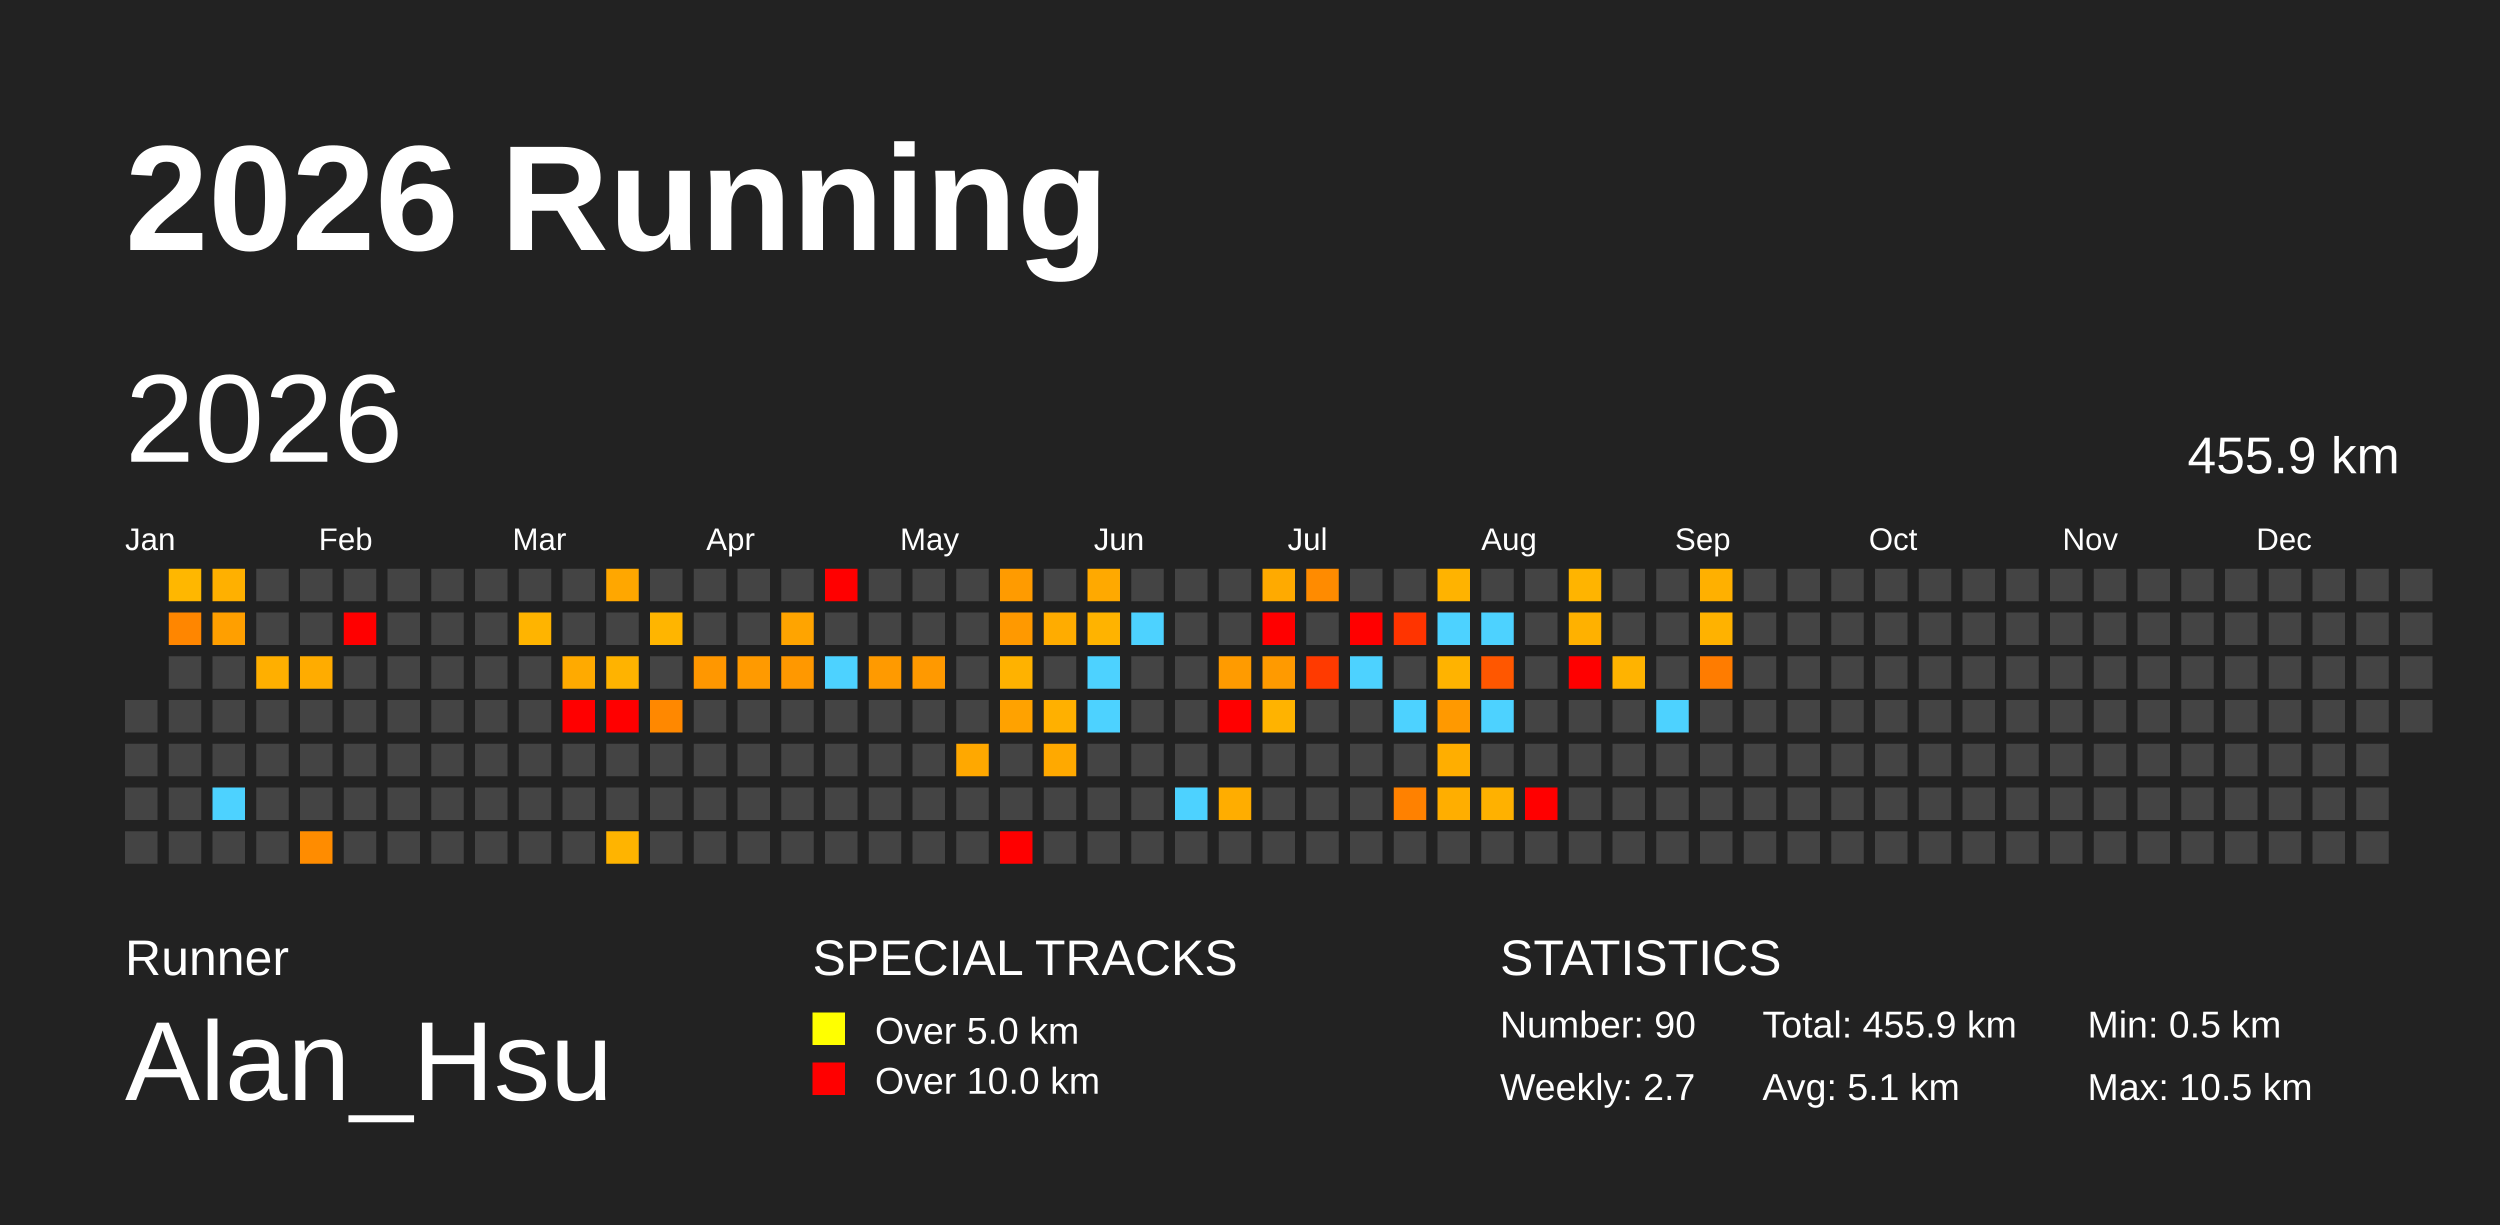
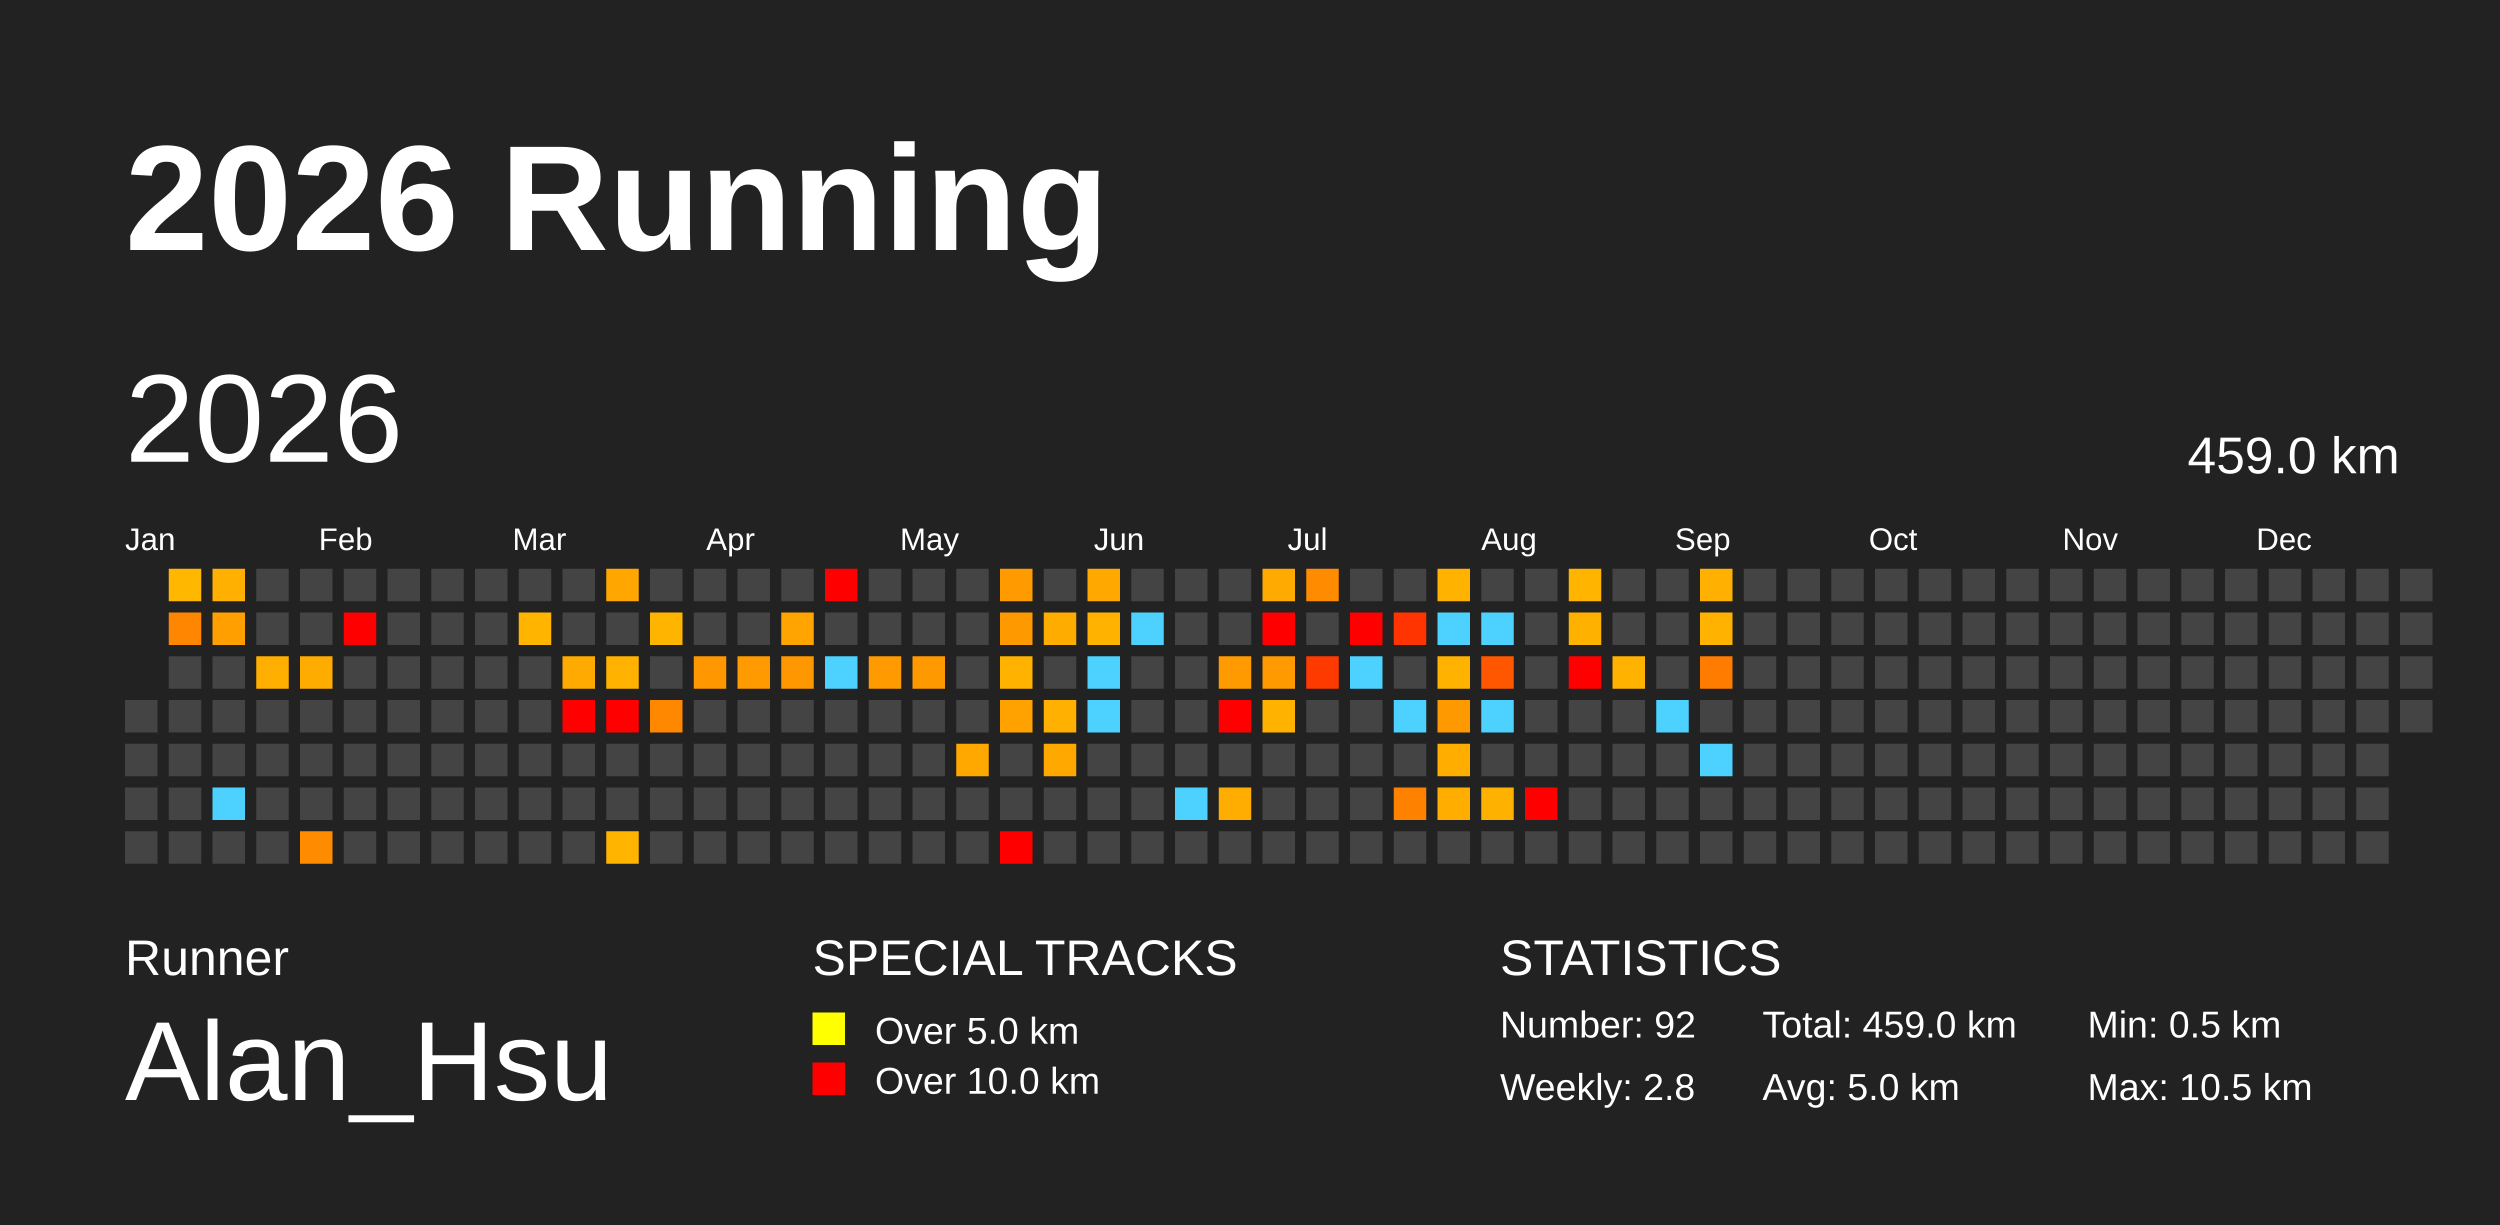
<svg xmlns="http://www.w3.org/2000/svg" baseProfile="full" height="98mm" version="1.1" viewBox="0,0,200,98" width="200mm">
  <defs />
  <rect fill="#222222" height="98" width="200" x="0" y="0" />
  <text fill="#FFFFFF" style="font-size:12px; font-family:Arial; font-weight:bold;" x="10" y="20">2026 Running</text>
  <text fill="#FFFFFF" style="font-size:4px; font-family:Arial" x="10" y="78">Runner</text>
  <text fill="#FFFFFF" style="font-size:9px; font-family:Arial" x="10" y="88">Alan_Hsu</text>
  <text fill="#FFFFFF" style="font-size:4px; font-family:Arial" x="65" y="78">SPECIAL TRACKS</text>
  <rect fill="yellow" height="2.6" width="2.6" x="65" y="81" />
  <text fill="#FFFFFF" style="font-size:3px; font-family:Arial" x="70" y="83.5">Over 5.0 km</text>
  <rect fill="red" height="2.6" width="2.6" x="65" y="85" />
  <text fill="#FFFFFF" style="font-size:3px; font-family:Arial" x="70" y="87.5">Over 10.0 km</text>
  <text fill="#FFFFFF" style="font-size:4px; font-family:Arial" x="120" y="78">STATISTICS</text>
-   <text fill="#FFFFFF" style="font-size:3px; font-family:Arial" x="120" y="83">Number: 90</text>
-   <text fill="#FFFFFF" style="font-size:3px; font-family:Arial" x="120" y="88">Weekly: 2.7</text>
-   <text fill="#FFFFFF" style="font-size:3px; font-family:Arial" x="141" y="83">Total: 455.9 km</text>
-   <text fill="#FFFFFF" style="font-size:3px; font-family:Arial" x="141" y="88">Avg: 5.1 km</text>
+   <text fill="#FFFFFF" style="font-size:3px; font-family:Arial" x="120" y="83">Number: 92</text>
+   <text fill="#FFFFFF" style="font-size:3px; font-family:Arial" x="120" y="88">Weekly: 2.8</text>
+   <text fill="#FFFFFF" style="font-size:3px; font-family:Arial" x="141" y="83">Total: 459.0 km</text>
+   <text fill="#FFFFFF" style="font-size:3px; font-family:Arial" x="141" y="88">Avg: 5.0 km</text>
  <text fill="#FFFFFF" style="font-size:3px; font-family:Arial" x="167" y="83">Min: 0.5 km</text>
  <text fill="#FFFFFF" style="font-size:3px; font-family:Arial" x="167" y="88">Max: 10.5 km</text>
  <text dominant-baseline="hanging" fill="#FFFFFF" style="font-size:10.0px; font-family:Arial;" x="10" y="30">2026</text>
-   <text dominant-baseline="hanging" fill="#FFFFFF" style="font-size:4.125px; font-family:Arial;" x="175" y="35">455.9 km</text>
+   <text dominant-baseline="hanging" fill="#FFFFFF" style="font-size:4.125px; font-family:Arial;" x="175" y="35">459.0 km</text>
  <text fill="#FFFFFF" style="font-size:2.5px; font-family:Arial" x="10.0" y="44">Jan</text>
  <text fill="#FFFFFF" style="font-size:2.5px; font-family:Arial" x="25.5" y="44">Feb</text>
  <text fill="#FFFFFF" style="font-size:2.5px; font-family:Arial" x="41.0" y="44">Mar</text>
  <text fill="#FFFFFF" style="font-size:2.5px; font-family:Arial" x="56.5" y="44">Apr</text>
  <text fill="#FFFFFF" style="font-size:2.5px; font-family:Arial" x="72.0" y="44">May</text>
  <text fill="#FFFFFF" style="font-size:2.5px; font-family:Arial" x="87.5" y="44">Jun</text>
  <text fill="#FFFFFF" style="font-size:2.5px; font-family:Arial" x="103.0" y="44">Jul</text>
  <text fill="#FFFFFF" style="font-size:2.5px; font-family:Arial" x="118.5" y="44">Aug</text>
  <text fill="#FFFFFF" style="font-size:2.5px; font-family:Arial" x="134.0" y="44">Sep</text>
  <text fill="#FFFFFF" style="font-size:2.5px; font-family:Arial" x="149.5" y="44">Oct</text>
  <text fill="#FFFFFF" style="font-size:2.5px; font-family:Arial" x="165.0" y="44">Nov</text>
  <text fill="#FFFFFF" style="font-size:2.5px; font-family:Arial" x="180.5" y="44">Dec</text>
  <rect fill="#444444" height="2.6" width="2.6" x="10.0" y="56.0" />
  <rect fill="#444444" height="2.6" width="2.6" x="10.0" y="59.5" />
  <rect fill="#444444" height="2.6" width="2.6" x="10.0" y="63.0" />
  <rect fill="#444444" height="2.6" width="2.6" x="10.0" y="66.5" />
  <rect fill="#ffb700" height="2.6" width="2.6" x="13.5" y="45.5" />
  <rect fill="#ff8600" height="2.6" width="2.6" x="13.5" y="49.0" />
  <rect fill="#444444" height="2.6" width="2.6" x="13.5" y="52.5" />
  <rect fill="#444444" height="2.6" width="2.6" x="13.5" y="56.0" />
  <rect fill="#444444" height="2.6" width="2.6" x="13.5" y="59.5" />
  <rect fill="#444444" height="2.6" width="2.6" x="13.5" y="63.0" />
  <rect fill="#444444" height="2.6" width="2.6" x="13.5" y="66.5" />
  <rect fill="#ffb000" height="2.6" width="2.6" x="17.0" y="45.5" />
  <rect fill="#ff9f00" height="2.6" width="2.6" x="17.0" y="49.0" />
  <rect fill="#444444" height="2.6" width="2.6" x="17.0" y="52.5" />
  <rect fill="#444444" height="2.6" width="2.6" x="17.0" y="56.0" />
  <rect fill="#444444" height="2.6" width="2.6" x="17.0" y="59.5" />
  <rect fill="#4dd2ff" height="2.6" width="2.6" x="17.0" y="63.0" />
  <rect fill="#444444" height="2.6" width="2.6" x="17.0" y="66.5" />
  <rect fill="#444444" height="2.6" width="2.6" x="20.5" y="45.5" />
  <rect fill="#444444" height="2.6" width="2.6" x="20.5" y="49.0" />
  <rect fill="#ffaf00" height="2.6" width="2.6" x="20.5" y="52.5" />
  <rect fill="#444444" height="2.6" width="2.6" x="20.5" y="56.0" />
  <rect fill="#444444" height="2.6" width="2.6" x="20.5" y="59.5" />
  <rect fill="#444444" height="2.6" width="2.6" x="20.5" y="63.0" />
  <rect fill="#444444" height="2.6" width="2.6" x="20.5" y="66.5" />
  <rect fill="#444444" height="2.6" width="2.6" x="24.0" y="45.5" />
  <rect fill="#444444" height="2.6" width="2.6" x="24.0" y="49.0" />
  <rect fill="#ffac00" height="2.6" width="2.6" x="24.0" y="52.5" />
  <rect fill="#444444" height="2.6" width="2.6" x="24.0" y="56.0" />
  <rect fill="#444444" height="2.6" width="2.6" x="24.0" y="59.5" />
  <rect fill="#444444" height="2.6" width="2.6" x="24.0" y="63.0" />
  <rect fill="#ff8c00" height="2.6" width="2.6" x="24.0" y="66.5" />
  <rect fill="#444444" height="2.6" width="2.6" x="27.5" y="45.5" />
  <rect fill="red" height="2.6" width="2.6" x="27.5" y="49.0" />
  <rect fill="#444444" height="2.6" width="2.6" x="27.5" y="52.5" />
  <rect fill="#444444" height="2.6" width="2.6" x="27.5" y="56.0" />
  <rect fill="#444444" height="2.6" width="2.6" x="27.5" y="59.5" />
  <rect fill="#444444" height="2.6" width="2.6" x="27.5" y="63.0" />
  <rect fill="#444444" height="2.6" width="2.6" x="27.5" y="66.5" />
  <rect fill="#444444" height="2.6" width="2.6" x="31.0" y="45.5" />
  <rect fill="#444444" height="2.6" width="2.6" x="31.0" y="49.0" />
  <rect fill="#444444" height="2.6" width="2.6" x="31.0" y="52.5" />
  <rect fill="#444444" height="2.6" width="2.6" x="31.0" y="56.0" />
  <rect fill="#444444" height="2.6" width="2.6" x="31.0" y="59.5" />
  <rect fill="#444444" height="2.6" width="2.6" x="31.0" y="63.0" />
  <rect fill="#444444" height="2.6" width="2.6" x="31.0" y="66.5" />
  <rect fill="#444444" height="2.6" width="2.6" x="34.5" y="45.5" />
  <rect fill="#444444" height="2.6" width="2.6" x="34.5" y="49.0" />
  <rect fill="#444444" height="2.6" width="2.6" x="34.5" y="52.5" />
  <rect fill="#444444" height="2.6" width="2.6" x="34.5" y="56.0" />
  <rect fill="#444444" height="2.6" width="2.6" x="34.5" y="59.5" />
  <rect fill="#444444" height="2.6" width="2.6" x="34.5" y="63.0" />
  <rect fill="#444444" height="2.6" width="2.6" x="34.5" y="66.5" />
  <rect fill="#444444" height="2.6" width="2.6" x="38.0" y="45.5" />
  <rect fill="#444444" height="2.6" width="2.6" x="38.0" y="49.0" />
  <rect fill="#444444" height="2.6" width="2.6" x="38.0" y="52.5" />
  <rect fill="#444444" height="2.6" width="2.6" x="38.0" y="56.0" />
  <rect fill="#444444" height="2.6" width="2.6" x="38.0" y="59.5" />
  <rect fill="#444444" height="2.6" width="2.6" x="38.0" y="63.0" />
  <rect fill="#444444" height="2.6" width="2.6" x="38.0" y="66.5" />
  <rect fill="#444444" height="2.6" width="2.6" x="41.5" y="45.5" />
  <rect fill="#ffb400" height="2.6" width="2.6" x="41.5" y="49.0" />
  <rect fill="#444444" height="2.6" width="2.6" x="41.5" y="52.5" />
  <rect fill="#444444" height="2.6" width="2.6" x="41.5" y="56.0" />
  <rect fill="#444444" height="2.6" width="2.6" x="41.5" y="59.5" />
  <rect fill="#444444" height="2.6" width="2.6" x="41.5" y="63.0" />
  <rect fill="#444444" height="2.6" width="2.6" x="41.5" y="66.5" />
  <rect fill="#444444" height="2.6" width="2.6" x="45.0" y="45.5" />
  <rect fill="#444444" height="2.6" width="2.6" x="45.0" y="49.0" />
  <rect fill="#ffaa00" height="2.6" width="2.6" x="45.0" y="52.5" />
  <rect fill="red" height="2.6" width="2.6" x="45.0" y="56.0" />
  <rect fill="#444444" height="2.6" width="2.6" x="45.0" y="59.5" />
  <rect fill="#444444" height="2.6" width="2.6" x="45.0" y="63.0" />
  <rect fill="#444444" height="2.6" width="2.6" x="45.0" y="66.5" />
  <rect fill="#ffa700" height="2.6" width="2.6" x="48.5" y="45.5" />
  <rect fill="#444444" height="2.6" width="2.6" x="48.5" y="49.0" />
  <rect fill="#ffb300" height="2.6" width="2.6" x="48.5" y="52.5" />
  <rect fill="red" height="2.6" width="2.6" x="48.5" y="56.0" />
  <rect fill="#444444" height="2.6" width="2.6" x="48.5" y="59.5" />
  <rect fill="#444444" height="2.6" width="2.6" x="48.5" y="63.0" />
  <rect fill="#ffb400" height="2.6" width="2.6" x="48.5" y="66.5" />
  <rect fill="#444444" height="2.6" width="2.6" x="52.0" y="45.5" />
  <rect fill="#ffb500" height="2.6" width="2.6" x="52.0" y="49.0" />
  <rect fill="#444444" height="2.6" width="2.6" x="52.0" y="52.5" />
  <rect fill="#ff8800" height="2.6" width="2.6" x="52.0" y="56.0" />
  <rect fill="#444444" height="2.6" width="2.6" x="52.0" y="59.5" />
  <rect fill="#444444" height="2.6" width="2.6" x="52.0" y="63.0" />
  <rect fill="#444444" height="2.6" width="2.6" x="52.0" y="66.5" />
  <rect fill="#444444" height="2.6" width="2.6" x="55.5" y="45.5" />
  <rect fill="#444444" height="2.6" width="2.6" x="55.5" y="49.0" />
  <rect fill="#ff9700" height="2.6" width="2.6" x="55.5" y="52.5" />
  <rect fill="#444444" height="2.6" width="2.6" x="55.5" y="56.0" />
  <rect fill="#444444" height="2.6" width="2.6" x="55.5" y="59.5" />
  <rect fill="#444444" height="2.6" width="2.6" x="55.5" y="63.0" />
  <rect fill="#444444" height="2.6" width="2.6" x="55.5" y="66.5" />
  <rect fill="#444444" height="2.6" width="2.6" x="59.0" y="45.5" />
  <rect fill="#444444" height="2.6" width="2.6" x="59.0" y="49.0" />
  <rect fill="#ff9a00" height="2.6" width="2.6" x="59.0" y="52.5" />
  <rect fill="#444444" height="2.6" width="2.6" x="59.0" y="56.0" />
  <rect fill="#444444" height="2.6" width="2.6" x="59.0" y="59.5" />
  <rect fill="#444444" height="2.6" width="2.6" x="59.0" y="63.0" />
  <rect fill="#444444" height="2.6" width="2.6" x="59.0" y="66.5" />
  <rect fill="#444444" height="2.6" width="2.6" x="62.5" y="45.5" />
  <rect fill="#ffa400" height="2.6" width="2.6" x="62.5" y="49.0" />
  <rect fill="#ff9800" height="2.6" width="2.6" x="62.5" y="52.5" />
  <rect fill="#444444" height="2.6" width="2.6" x="62.5" y="56.0" />
  <rect fill="#444444" height="2.6" width="2.6" x="62.5" y="59.5" />
  <rect fill="#444444" height="2.6" width="2.6" x="62.5" y="63.0" />
  <rect fill="#444444" height="2.6" width="2.6" x="62.5" y="66.5" />
  <rect fill="red" height="2.6" width="2.6" x="66.0" y="45.5" />
  <rect fill="#444444" height="2.6" width="2.6" x="66.0" y="49.0" />
  <rect fill="#4dd2ff" height="2.6" width="2.6" x="66.0" y="52.5" />
  <rect fill="#444444" height="2.6" width="2.6" x="66.0" y="56.0" />
  <rect fill="#444444" height="2.6" width="2.6" x="66.0" y="59.5" />
  <rect fill="#444444" height="2.6" width="2.6" x="66.0" y="63.0" />
  <rect fill="#444444" height="2.6" width="2.6" x="66.0" y="66.5" />
  <rect fill="#444444" height="2.6" width="2.6" x="69.5" y="45.5" />
  <rect fill="#444444" height="2.6" width="2.6" x="69.5" y="49.0" />
  <rect fill="#ff9a00" height="2.6" width="2.6" x="69.5" y="52.5" />
  <rect fill="#444444" height="2.6" width="2.6" x="69.5" y="56.0" />
  <rect fill="#444444" height="2.6" width="2.6" x="69.5" y="59.5" />
  <rect fill="#444444" height="2.6" width="2.6" x="69.5" y="63.0" />
  <rect fill="#444444" height="2.6" width="2.6" x="69.5" y="66.5" />
  <rect fill="#444444" height="2.6" width="2.6" x="73.0" y="45.5" />
  <rect fill="#444444" height="2.6" width="2.6" x="73.0" y="49.0" />
  <rect fill="#ff9900" height="2.6" width="2.6" x="73.0" y="52.5" />
  <rect fill="#444444" height="2.6" width="2.6" x="73.0" y="56.0" />
  <rect fill="#444444" height="2.6" width="2.6" x="73.0" y="59.5" />
  <rect fill="#444444" height="2.6" width="2.6" x="73.0" y="63.0" />
  <rect fill="#444444" height="2.6" width="2.6" x="73.0" y="66.5" />
  <rect fill="#444444" height="2.6" width="2.6" x="76.5" y="45.5" />
  <rect fill="#444444" height="2.6" width="2.6" x="76.5" y="49.0" />
  <rect fill="#444444" height="2.6" width="2.6" x="76.5" y="52.5" />
  <rect fill="#444444" height="2.6" width="2.6" x="76.5" y="56.0" />
  <rect fill="#ffa800" height="2.6" width="2.6" x="76.5" y="59.5" />
  <rect fill="#444444" height="2.6" width="2.6" x="76.5" y="63.0" />
  <rect fill="#444444" height="2.6" width="2.6" x="76.5" y="66.5" />
  <rect fill="#ff9b00" height="2.6" width="2.6" x="80.0" y="45.5" />
  <rect fill="#ff9900" height="2.6" width="2.6" x="80.0" y="49.0" />
  <rect fill="#ffb200" height="2.6" width="2.6" x="80.0" y="52.5" />
  <rect fill="#ffa200" height="2.6" width="2.6" x="80.0" y="56.0" />
  <rect fill="#444444" height="2.6" width="2.6" x="80.0" y="59.5" />
  <rect fill="#444444" height="2.6" width="2.6" x="80.0" y="63.0" />
  <rect fill="red" height="2.6" width="2.6" x="80.0" y="66.5" />
  <rect fill="#444444" height="2.6" width="2.6" x="83.5" y="45.5" />
  <rect fill="#ffac00" height="2.6" width="2.6" x="83.5" y="49.0" />
  <rect fill="#444444" height="2.6" width="2.6" x="83.5" y="52.5" />
  <rect fill="#ffb000" height="2.6" width="2.6" x="83.5" y="56.0" />
  <rect fill="#ffa900" height="2.6" width="2.6" x="83.5" y="59.5" />
  <rect fill="#444444" height="2.6" width="2.6" x="83.5" y="63.0" />
  <rect fill="#444444" height="2.6" width="2.6" x="83.5" y="66.5" />
  <rect fill="#ffa900" height="2.6" width="2.6" x="87.0" y="45.5" />
  <rect fill="#ffb300" height="2.6" width="2.6" x="87.0" y="49.0" />
  <rect fill="#4dd2ff" height="2.6" width="2.6" x="87.0" y="52.5" />
  <rect fill="#4dd2ff" height="2.6" width="2.6" x="87.0" y="56.0" />
  <rect fill="#444444" height="2.6" width="2.6" x="87.0" y="59.5" />
  <rect fill="#444444" height="2.6" width="2.6" x="87.0" y="63.0" />
  <rect fill="#444444" height="2.6" width="2.6" x="87.0" y="66.5" />
  <rect fill="#444444" height="2.6" width="2.6" x="90.5" y="45.5" />
  <rect fill="#4dd2ff" height="2.6" width="2.6" x="90.5" y="49.0" />
  <rect fill="#444444" height="2.6" width="2.6" x="90.5" y="52.5" />
  <rect fill="#444444" height="2.6" width="2.6" x="90.5" y="56.0" />
  <rect fill="#444444" height="2.6" width="2.6" x="90.5" y="59.5" />
  <rect fill="#444444" height="2.6" width="2.6" x="90.5" y="63.0" />
  <rect fill="#444444" height="2.6" width="2.6" x="90.5" y="66.5" />
  <rect fill="#444444" height="2.6" width="2.6" x="94.0" y="45.5" />
  <rect fill="#444444" height="2.6" width="2.6" x="94.0" y="49.0" />
  <rect fill="#444444" height="2.6" width="2.6" x="94.0" y="52.5" />
  <rect fill="#444444" height="2.6" width="2.6" x="94.0" y="56.0" />
  <rect fill="#444444" height="2.6" width="2.6" x="94.0" y="59.5" />
  <rect fill="#4dd2ff" height="2.6" width="2.6" x="94.0" y="63.0" />
  <rect fill="#444444" height="2.6" width="2.6" x="94.0" y="66.5" />
  <rect fill="#444444" height="2.6" width="2.6" x="97.5" y="45.5" />
  <rect fill="#444444" height="2.6" width="2.6" x="97.5" y="49.0" />
  <rect fill="#ff9b00" height="2.6" width="2.6" x="97.5" y="52.5" />
  <rect fill="red" height="2.6" width="2.6" x="97.5" y="56.0" />
  <rect fill="#444444" height="2.6" width="2.6" x="97.5" y="59.5" />
  <rect fill="#ffad00" height="2.6" width="2.6" x="97.5" y="63.0" />
  <rect fill="#444444" height="2.6" width="2.6" x="97.5" y="66.5" />
  <rect fill="#ffaa00" height="2.6" width="2.6" x="101.0" y="45.5" />
  <rect fill="red" height="2.6" width="2.6" x="101.0" y="49.0" />
  <rect fill="#ff9a00" height="2.6" width="2.6" x="101.0" y="52.5" />
  <rect fill="#ffb300" height="2.6" width="2.6" x="101.0" y="56.0" />
  <rect fill="#444444" height="2.6" width="2.6" x="101.0" y="59.5" />
  <rect fill="#444444" height="2.6" width="2.6" x="101.0" y="63.0" />
  <rect fill="#444444" height="2.6" width="2.6" x="101.0" y="66.5" />
  <rect fill="#ff8b00" height="2.6" width="2.6" x="104.5" y="45.5" />
  <rect fill="#444444" height="2.6" width="2.6" x="104.5" y="49.0" />
  <rect fill="#ff3a00" height="2.6" width="2.6" x="104.5" y="52.5" />
  <rect fill="#444444" height="2.6" width="2.6" x="104.5" y="56.0" />
  <rect fill="#444444" height="2.6" width="2.6" x="104.5" y="59.5" />
  <rect fill="#444444" height="2.6" width="2.6" x="104.5" y="63.0" />
  <rect fill="#444444" height="2.6" width="2.6" x="104.5" y="66.5" />
  <rect fill="#444444" height="2.6" width="2.6" x="108.0" y="45.5" />
  <rect fill="red" height="2.6" width="2.6" x="108.0" y="49.0" />
  <rect fill="#4dd2ff" height="2.6" width="2.6" x="108.0" y="52.5" />
  <rect fill="#444444" height="2.6" width="2.6" x="108.0" y="56.0" />
  <rect fill="#444444" height="2.6" width="2.6" x="108.0" y="59.5" />
  <rect fill="#444444" height="2.6" width="2.6" x="108.0" y="63.0" />
  <rect fill="#444444" height="2.6" width="2.6" x="108.0" y="66.5" />
  <rect fill="#444444" height="2.6" width="2.6" x="111.5" y="45.5" />
  <rect fill="#ff3400" height="2.6" width="2.6" x="111.5" y="49.0" />
  <rect fill="#444444" height="2.6" width="2.6" x="111.5" y="52.5" />
  <rect fill="#4dd2ff" height="2.6" width="2.6" x="111.5" y="56.0" />
  <rect fill="#444444" height="2.6" width="2.6" x="111.5" y="59.5" />
  <rect fill="#ff8100" height="2.6" width="2.6" x="111.5" y="63.0" />
  <rect fill="#444444" height="2.6" width="2.6" x="111.5" y="66.5" />
  <rect fill="#ffb300" height="2.6" width="2.6" x="115.0" y="45.5" />
  <rect fill="#4dd2ff" height="2.6" width="2.6" x="115.0" y="49.0" />
  <rect fill="#ffb300" height="2.6" width="2.6" x="115.0" y="52.5" />
  <rect fill="#ff9900" height="2.6" width="2.6" x="115.0" y="56.0" />
  <rect fill="#ffae00" height="2.6" width="2.6" x="115.0" y="59.5" />
  <rect fill="#ffae00" height="2.6" width="2.6" x="115.0" y="63.0" />
  <rect fill="#444444" height="2.6" width="2.6" x="115.0" y="66.5" />
  <rect fill="#444444" height="2.6" width="2.6" x="118.5" y="45.5" />
  <rect fill="#4dd2ff" height="2.6" width="2.6" x="118.5" y="49.0" />
  <rect fill="#ff5700" height="2.6" width="2.6" x="118.5" y="52.5" />
  <rect fill="#4dd2ff" height="2.6" width="2.6" x="118.5" y="56.0" />
  <rect fill="#444444" height="2.6" width="2.6" x="118.5" y="59.5" />
  <rect fill="#ffb100" height="2.6" width="2.6" x="118.5" y="63.0" />
  <rect fill="#444444" height="2.6" width="2.6" x="118.5" y="66.5" />
  <rect fill="#444444" height="2.6" width="2.6" x="122.0" y="45.5" />
  <rect fill="#444444" height="2.6" width="2.6" x="122.0" y="49.0" />
  <rect fill="#444444" height="2.6" width="2.6" x="122.0" y="52.5" />
  <rect fill="#444444" height="2.6" width="2.6" x="122.0" y="56.0" />
  <rect fill="#444444" height="2.6" width="2.6" x="122.0" y="59.5" />
  <rect fill="red" height="2.6" width="2.6" x="122.0" y="63.0" />
  <rect fill="#444444" height="2.6" width="2.6" x="122.0" y="66.5" />
  <rect fill="#ffb400" height="2.6" width="2.6" x="125.5" y="45.5" />
  <rect fill="#ffb100" height="2.6" width="2.6" x="125.5" y="49.0" />
  <rect fill="red" height="2.6" width="2.6" x="125.5" y="52.5" />
  <rect fill="#444444" height="2.6" width="2.6" x="125.5" y="56.0" />
  <rect fill="#444444" height="2.6" width="2.6" x="125.5" y="59.5" />
  <rect fill="#444444" height="2.6" width="2.6" x="125.5" y="63.0" />
  <rect fill="#444444" height="2.6" width="2.6" x="125.5" y="66.5" />
  <rect fill="#444444" height="2.6" width="2.6" x="129.0" y="45.5" />
  <rect fill="#444444" height="2.6" width="2.6" x="129.0" y="49.0" />
  <rect fill="#ffb300" height="2.6" width="2.6" x="129.0" y="52.5" />
  <rect fill="#444444" height="2.6" width="2.6" x="129.0" y="56.0" />
  <rect fill="#444444" height="2.6" width="2.6" x="129.0" y="59.5" />
  <rect fill="#444444" height="2.6" width="2.6" x="129.0" y="63.0" />
  <rect fill="#444444" height="2.6" width="2.6" x="129.0" y="66.5" />
  <rect fill="#444444" height="2.6" width="2.6" x="132.5" y="45.5" />
  <rect fill="#444444" height="2.6" width="2.6" x="132.5" y="49.0" />
  <rect fill="#444444" height="2.6" width="2.6" x="132.5" y="52.5" />
  <rect fill="#4dd2ff" height="2.6" width="2.6" x="132.5" y="56.0" />
  <rect fill="#444444" height="2.6" width="2.6" x="132.5" y="59.5" />
  <rect fill="#444444" height="2.6" width="2.6" x="132.5" y="63.0" />
  <rect fill="#444444" height="2.6" width="2.6" x="132.5" y="66.5" />
  <rect fill="#ffb000" height="2.6" width="2.6" x="136.0" y="45.5" />
  <rect fill="#ffb200" height="2.6" width="2.6" x="136.0" y="49.0" />
  <rect fill="#ff7c00" height="2.6" width="2.6" x="136.0" y="52.5" />
  <rect fill="#444444" height="2.6" width="2.6" x="136.0" y="56.0" />
-   <rect fill="#444444" height="2.6" width="2.6" x="136.0" y="59.5" />
+   <rect fill="#4dd2ff" height="2.6" width="2.6" x="136.0" y="59.5" />
  <rect fill="#444444" height="2.6" width="2.6" x="136.0" y="63.0" />
  <rect fill="#444444" height="2.6" width="2.6" x="136.0" y="66.5" />
  <rect fill="#444444" height="2.6" width="2.6" x="139.5" y="45.5" />
  <rect fill="#444444" height="2.6" width="2.6" x="139.5" y="49.0" />
  <rect fill="#444444" height="2.6" width="2.6" x="139.5" y="52.5" />
  <rect fill="#444444" height="2.6" width="2.6" x="139.5" y="56.0" />
  <rect fill="#444444" height="2.6" width="2.6" x="139.5" y="59.5" />
  <rect fill="#444444" height="2.6" width="2.6" x="139.5" y="63.0" />
  <rect fill="#444444" height="2.6" width="2.6" x="139.5" y="66.5" />
  <rect fill="#444444" height="2.6" width="2.6" x="143.0" y="45.5" />
  <rect fill="#444444" height="2.6" width="2.6" x="143.0" y="49.0" />
  <rect fill="#444444" height="2.6" width="2.6" x="143.0" y="52.5" />
  <rect fill="#444444" height="2.6" width="2.6" x="143.0" y="56.0" />
  <rect fill="#444444" height="2.6" width="2.6" x="143.0" y="59.5" />
  <rect fill="#444444" height="2.6" width="2.6" x="143.0" y="63.0" />
  <rect fill="#444444" height="2.6" width="2.6" x="143.0" y="66.5" />
  <rect fill="#444444" height="2.6" width="2.6" x="146.5" y="45.5" />
  <rect fill="#444444" height="2.6" width="2.6" x="146.5" y="49.0" />
  <rect fill="#444444" height="2.6" width="2.6" x="146.5" y="52.5" />
  <rect fill="#444444" height="2.6" width="2.6" x="146.5" y="56.0" />
  <rect fill="#444444" height="2.6" width="2.6" x="146.5" y="59.5" />
  <rect fill="#444444" height="2.6" width="2.6" x="146.5" y="63.0" />
  <rect fill="#444444" height="2.6" width="2.6" x="146.5" y="66.5" />
  <rect fill="#444444" height="2.6" width="2.6" x="150.0" y="45.5" />
  <rect fill="#444444" height="2.6" width="2.6" x="150.0" y="49.0" />
  <rect fill="#444444" height="2.6" width="2.6" x="150.0" y="52.5" />
  <rect fill="#444444" height="2.6" width="2.6" x="150.0" y="56.0" />
  <rect fill="#444444" height="2.6" width="2.6" x="150.0" y="59.5" />
  <rect fill="#444444" height="2.6" width="2.6" x="150.0" y="63.0" />
  <rect fill="#444444" height="2.6" width="2.6" x="150.0" y="66.5" />
  <rect fill="#444444" height="2.6" width="2.6" x="153.5" y="45.5" />
  <rect fill="#444444" height="2.6" width="2.6" x="153.5" y="49.0" />
  <rect fill="#444444" height="2.6" width="2.6" x="153.5" y="52.5" />
  <rect fill="#444444" height="2.6" width="2.6" x="153.5" y="56.0" />
  <rect fill="#444444" height="2.6" width="2.6" x="153.5" y="59.5" />
  <rect fill="#444444" height="2.6" width="2.6" x="153.5" y="63.0" />
  <rect fill="#444444" height="2.6" width="2.6" x="153.5" y="66.5" />
  <rect fill="#444444" height="2.6" width="2.6" x="157.0" y="45.5" />
  <rect fill="#444444" height="2.6" width="2.6" x="157.0" y="49.0" />
  <rect fill="#444444" height="2.6" width="2.6" x="157.0" y="52.5" />
  <rect fill="#444444" height="2.6" width="2.6" x="157.0" y="56.0" />
  <rect fill="#444444" height="2.6" width="2.6" x="157.0" y="59.5" />
  <rect fill="#444444" height="2.6" width="2.6" x="157.0" y="63.0" />
  <rect fill="#444444" height="2.6" width="2.6" x="157.0" y="66.5" />
  <rect fill="#444444" height="2.6" width="2.6" x="160.5" y="45.5" />
  <rect fill="#444444" height="2.6" width="2.6" x="160.5" y="49.0" />
  <rect fill="#444444" height="2.6" width="2.6" x="160.5" y="52.5" />
  <rect fill="#444444" height="2.6" width="2.6" x="160.5" y="56.0" />
  <rect fill="#444444" height="2.6" width="2.6" x="160.5" y="59.5" />
  <rect fill="#444444" height="2.6" width="2.6" x="160.5" y="63.0" />
  <rect fill="#444444" height="2.6" width="2.6" x="160.5" y="66.5" />
  <rect fill="#444444" height="2.6" width="2.6" x="164.0" y="45.5" />
  <rect fill="#444444" height="2.6" width="2.6" x="164.0" y="49.0" />
  <rect fill="#444444" height="2.6" width="2.6" x="164.0" y="52.5" />
  <rect fill="#444444" height="2.6" width="2.6" x="164.0" y="56.0" />
  <rect fill="#444444" height="2.6" width="2.6" x="164.0" y="59.5" />
  <rect fill="#444444" height="2.6" width="2.6" x="164.0" y="63.0" />
  <rect fill="#444444" height="2.6" width="2.6" x="164.0" y="66.5" />
  <rect fill="#444444" height="2.6" width="2.6" x="167.5" y="45.5" />
  <rect fill="#444444" height="2.6" width="2.6" x="167.5" y="49.0" />
  <rect fill="#444444" height="2.6" width="2.6" x="167.5" y="52.5" />
  <rect fill="#444444" height="2.6" width="2.6" x="167.5" y="56.0" />
  <rect fill="#444444" height="2.6" width="2.6" x="167.5" y="59.5" />
  <rect fill="#444444" height="2.6" width="2.6" x="167.5" y="63.0" />
  <rect fill="#444444" height="2.6" width="2.6" x="167.5" y="66.5" />
  <rect fill="#444444" height="2.6" width="2.6" x="171.0" y="45.5" />
  <rect fill="#444444" height="2.6" width="2.6" x="171.0" y="49.0" />
  <rect fill="#444444" height="2.6" width="2.6" x="171.0" y="52.5" />
  <rect fill="#444444" height="2.6" width="2.6" x="171.0" y="56.0" />
  <rect fill="#444444" height="2.6" width="2.6" x="171.0" y="59.5" />
  <rect fill="#444444" height="2.6" width="2.6" x="171.0" y="63.0" />
  <rect fill="#444444" height="2.6" width="2.6" x="171.0" y="66.5" />
  <rect fill="#444444" height="2.6" width="2.6" x="174.5" y="45.5" />
  <rect fill="#444444" height="2.6" width="2.6" x="174.5" y="49.0" />
  <rect fill="#444444" height="2.6" width="2.6" x="174.5" y="52.5" />
  <rect fill="#444444" height="2.6" width="2.6" x="174.5" y="56.0" />
  <rect fill="#444444" height="2.6" width="2.6" x="174.5" y="59.5" />
  <rect fill="#444444" height="2.6" width="2.6" x="174.5" y="63.0" />
  <rect fill="#444444" height="2.6" width="2.6" x="174.5" y="66.5" />
  <rect fill="#444444" height="2.6" width="2.6" x="178.0" y="45.5" />
  <rect fill="#444444" height="2.6" width="2.6" x="178.0" y="49.0" />
  <rect fill="#444444" height="2.6" width="2.6" x="178.0" y="52.5" />
  <rect fill="#444444" height="2.6" width="2.6" x="178.0" y="56.0" />
  <rect fill="#444444" height="2.6" width="2.6" x="178.0" y="59.5" />
  <rect fill="#444444" height="2.6" width="2.6" x="178.0" y="63.0" />
  <rect fill="#444444" height="2.6" width="2.6" x="178.0" y="66.5" />
  <rect fill="#444444" height="2.6" width="2.6" x="181.5" y="45.5" />
  <rect fill="#444444" height="2.6" width="2.6" x="181.5" y="49.0" />
  <rect fill="#444444" height="2.6" width="2.6" x="181.5" y="52.5" />
  <rect fill="#444444" height="2.6" width="2.6" x="181.5" y="56.0" />
  <rect fill="#444444" height="2.6" width="2.6" x="181.5" y="59.5" />
  <rect fill="#444444" height="2.6" width="2.6" x="181.5" y="63.0" />
  <rect fill="#444444" height="2.6" width="2.6" x="181.5" y="66.5" />
  <rect fill="#444444" height="2.6" width="2.6" x="185.0" y="45.5" />
  <rect fill="#444444" height="2.6" width="2.6" x="185.0" y="49.0" />
  <rect fill="#444444" height="2.6" width="2.6" x="185.0" y="52.5" />
  <rect fill="#444444" height="2.6" width="2.6" x="185.0" y="56.0" />
  <rect fill="#444444" height="2.6" width="2.6" x="185.0" y="59.5" />
  <rect fill="#444444" height="2.6" width="2.6" x="185.0" y="63.0" />
  <rect fill="#444444" height="2.6" width="2.6" x="185.0" y="66.5" />
  <rect fill="#444444" height="2.6" width="2.6" x="188.5" y="45.5" />
  <rect fill="#444444" height="2.6" width="2.6" x="188.5" y="49.0" />
  <rect fill="#444444" height="2.6" width="2.6" x="188.5" y="52.5" />
  <rect fill="#444444" height="2.6" width="2.6" x="188.5" y="56.0" />
  <rect fill="#444444" height="2.6" width="2.6" x="188.5" y="59.5" />
  <rect fill="#444444" height="2.6" width="2.6" x="188.5" y="63.0" />
  <rect fill="#444444" height="2.6" width="2.6" x="188.5" y="66.5" />
  <rect fill="#444444" height="2.6" width="2.6" x="192.0" y="45.5" />
  <rect fill="#444444" height="2.6" width="2.6" x="192.0" y="49.0" />
  <rect fill="#444444" height="2.6" width="2.6" x="192.0" y="52.5" />
  <rect fill="#444444" height="2.6" width="2.6" x="192.0" y="56.0" />
</svg>
